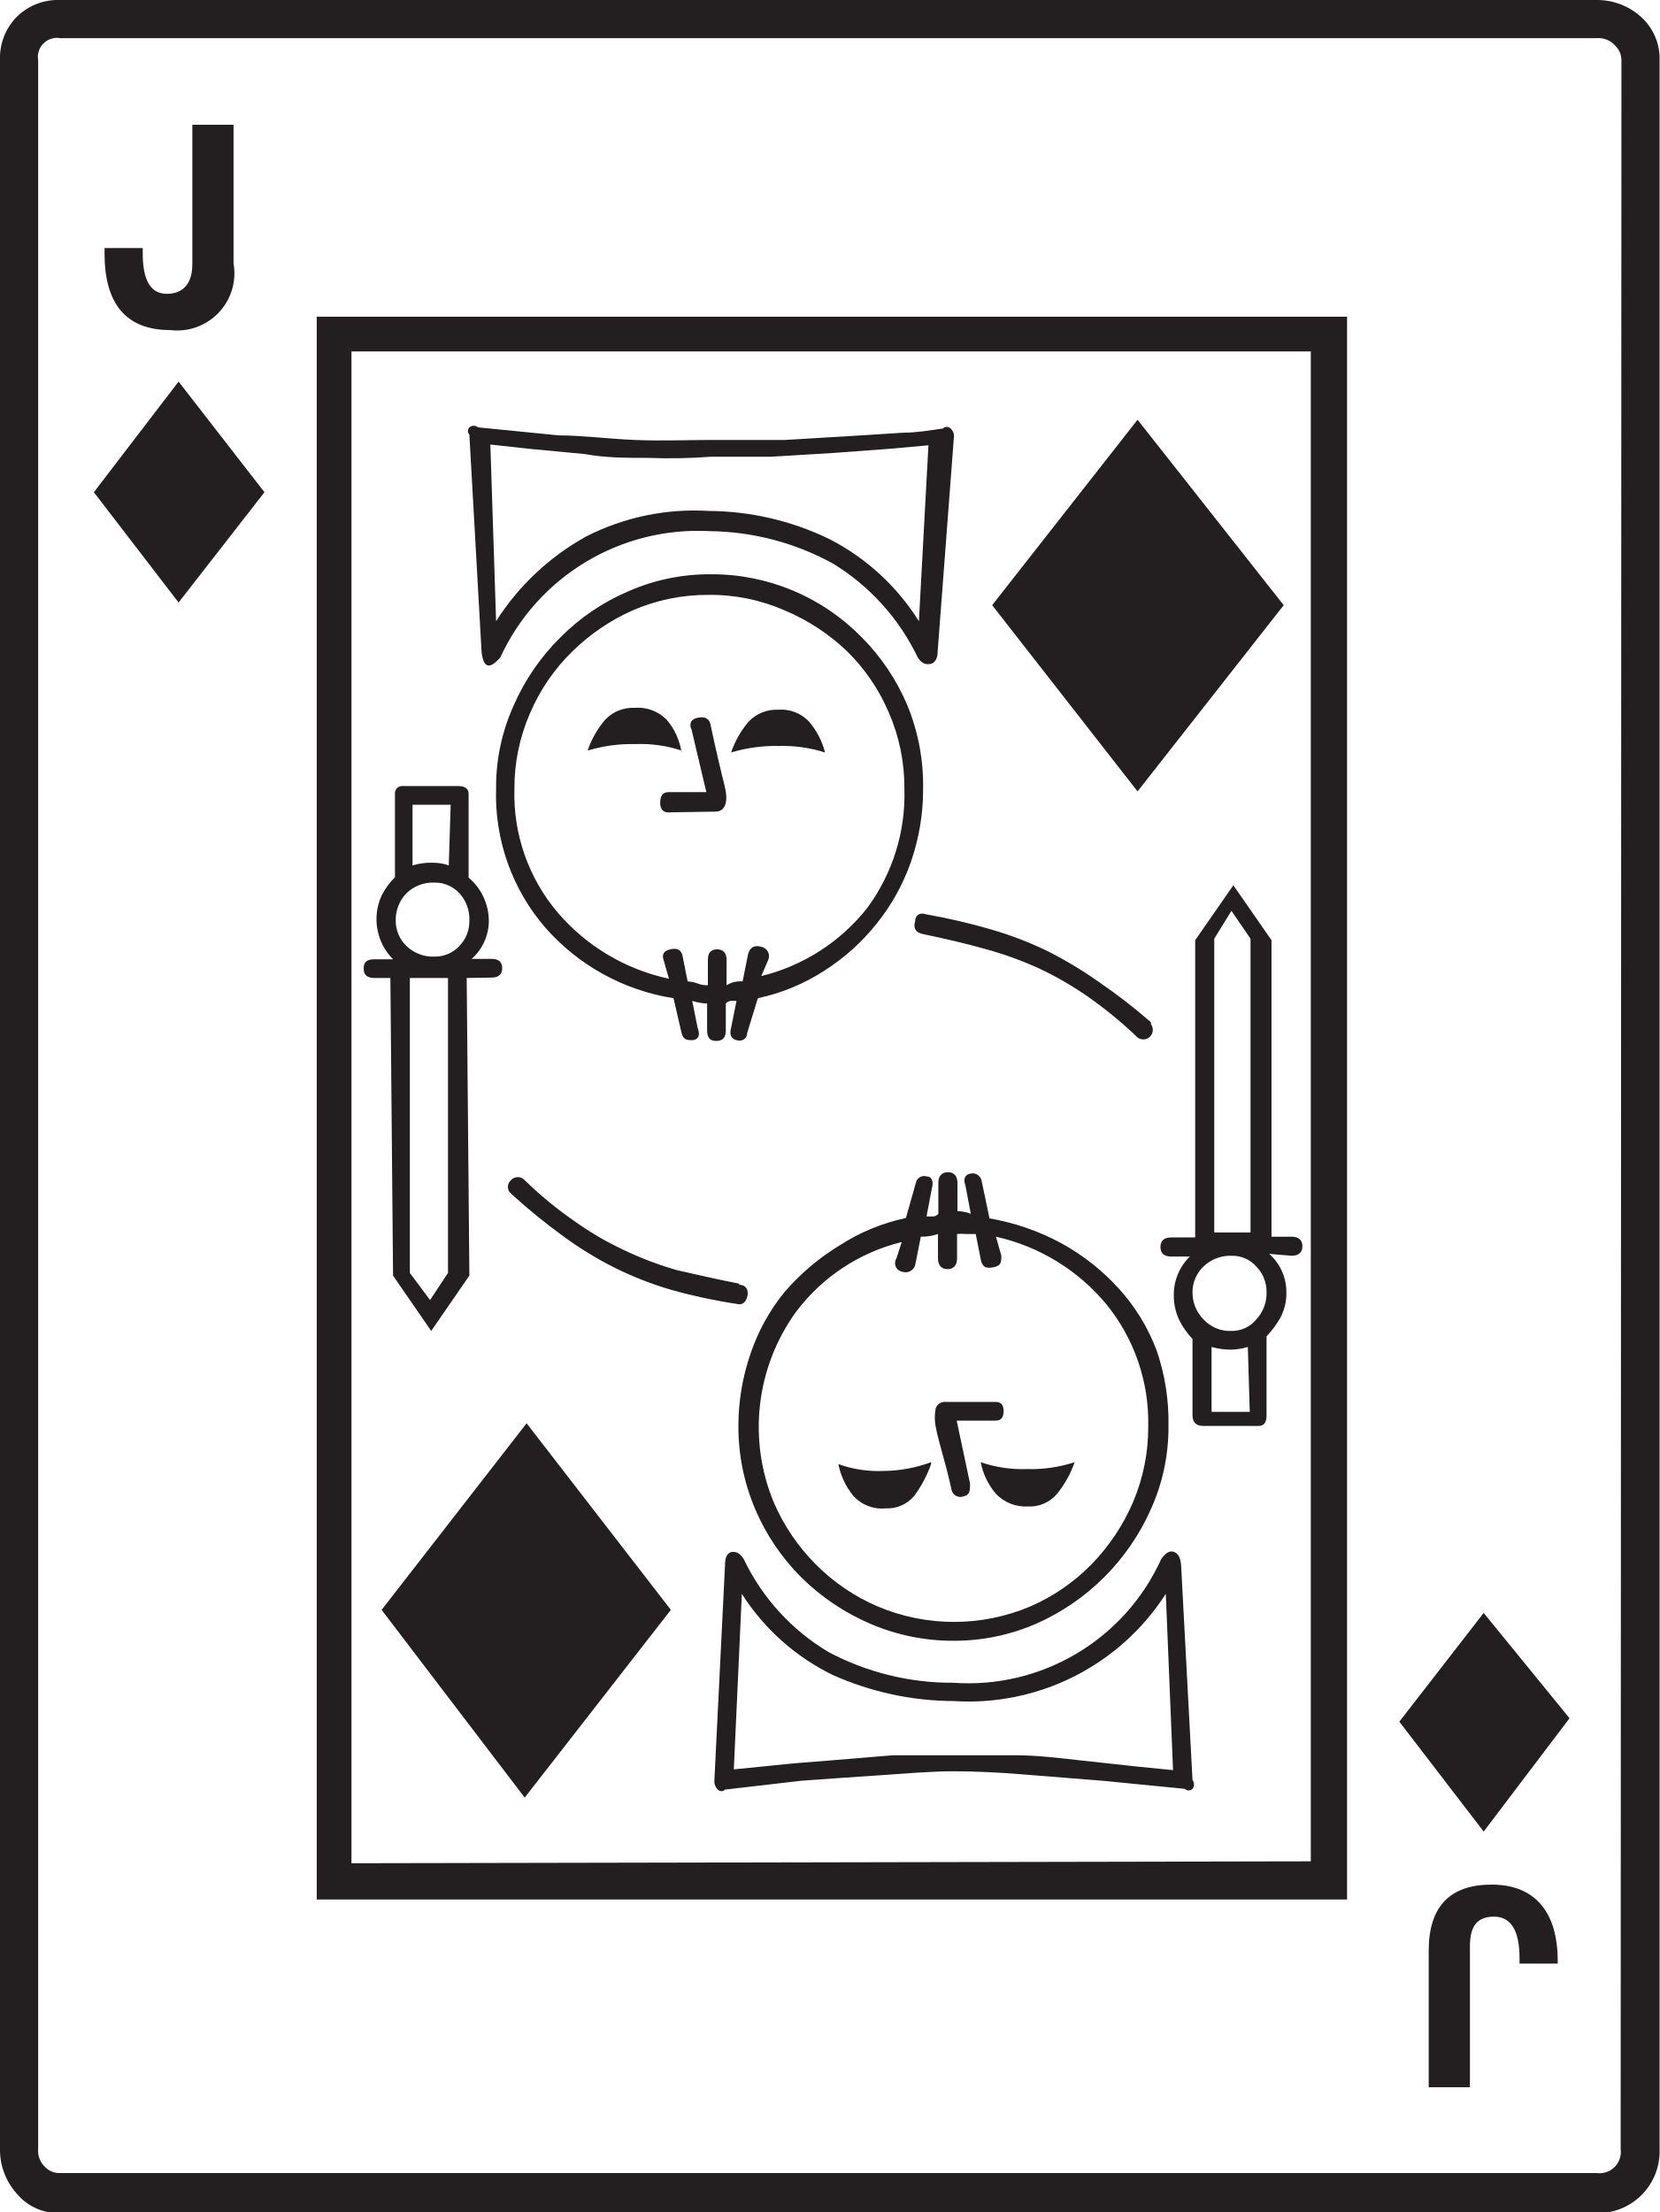
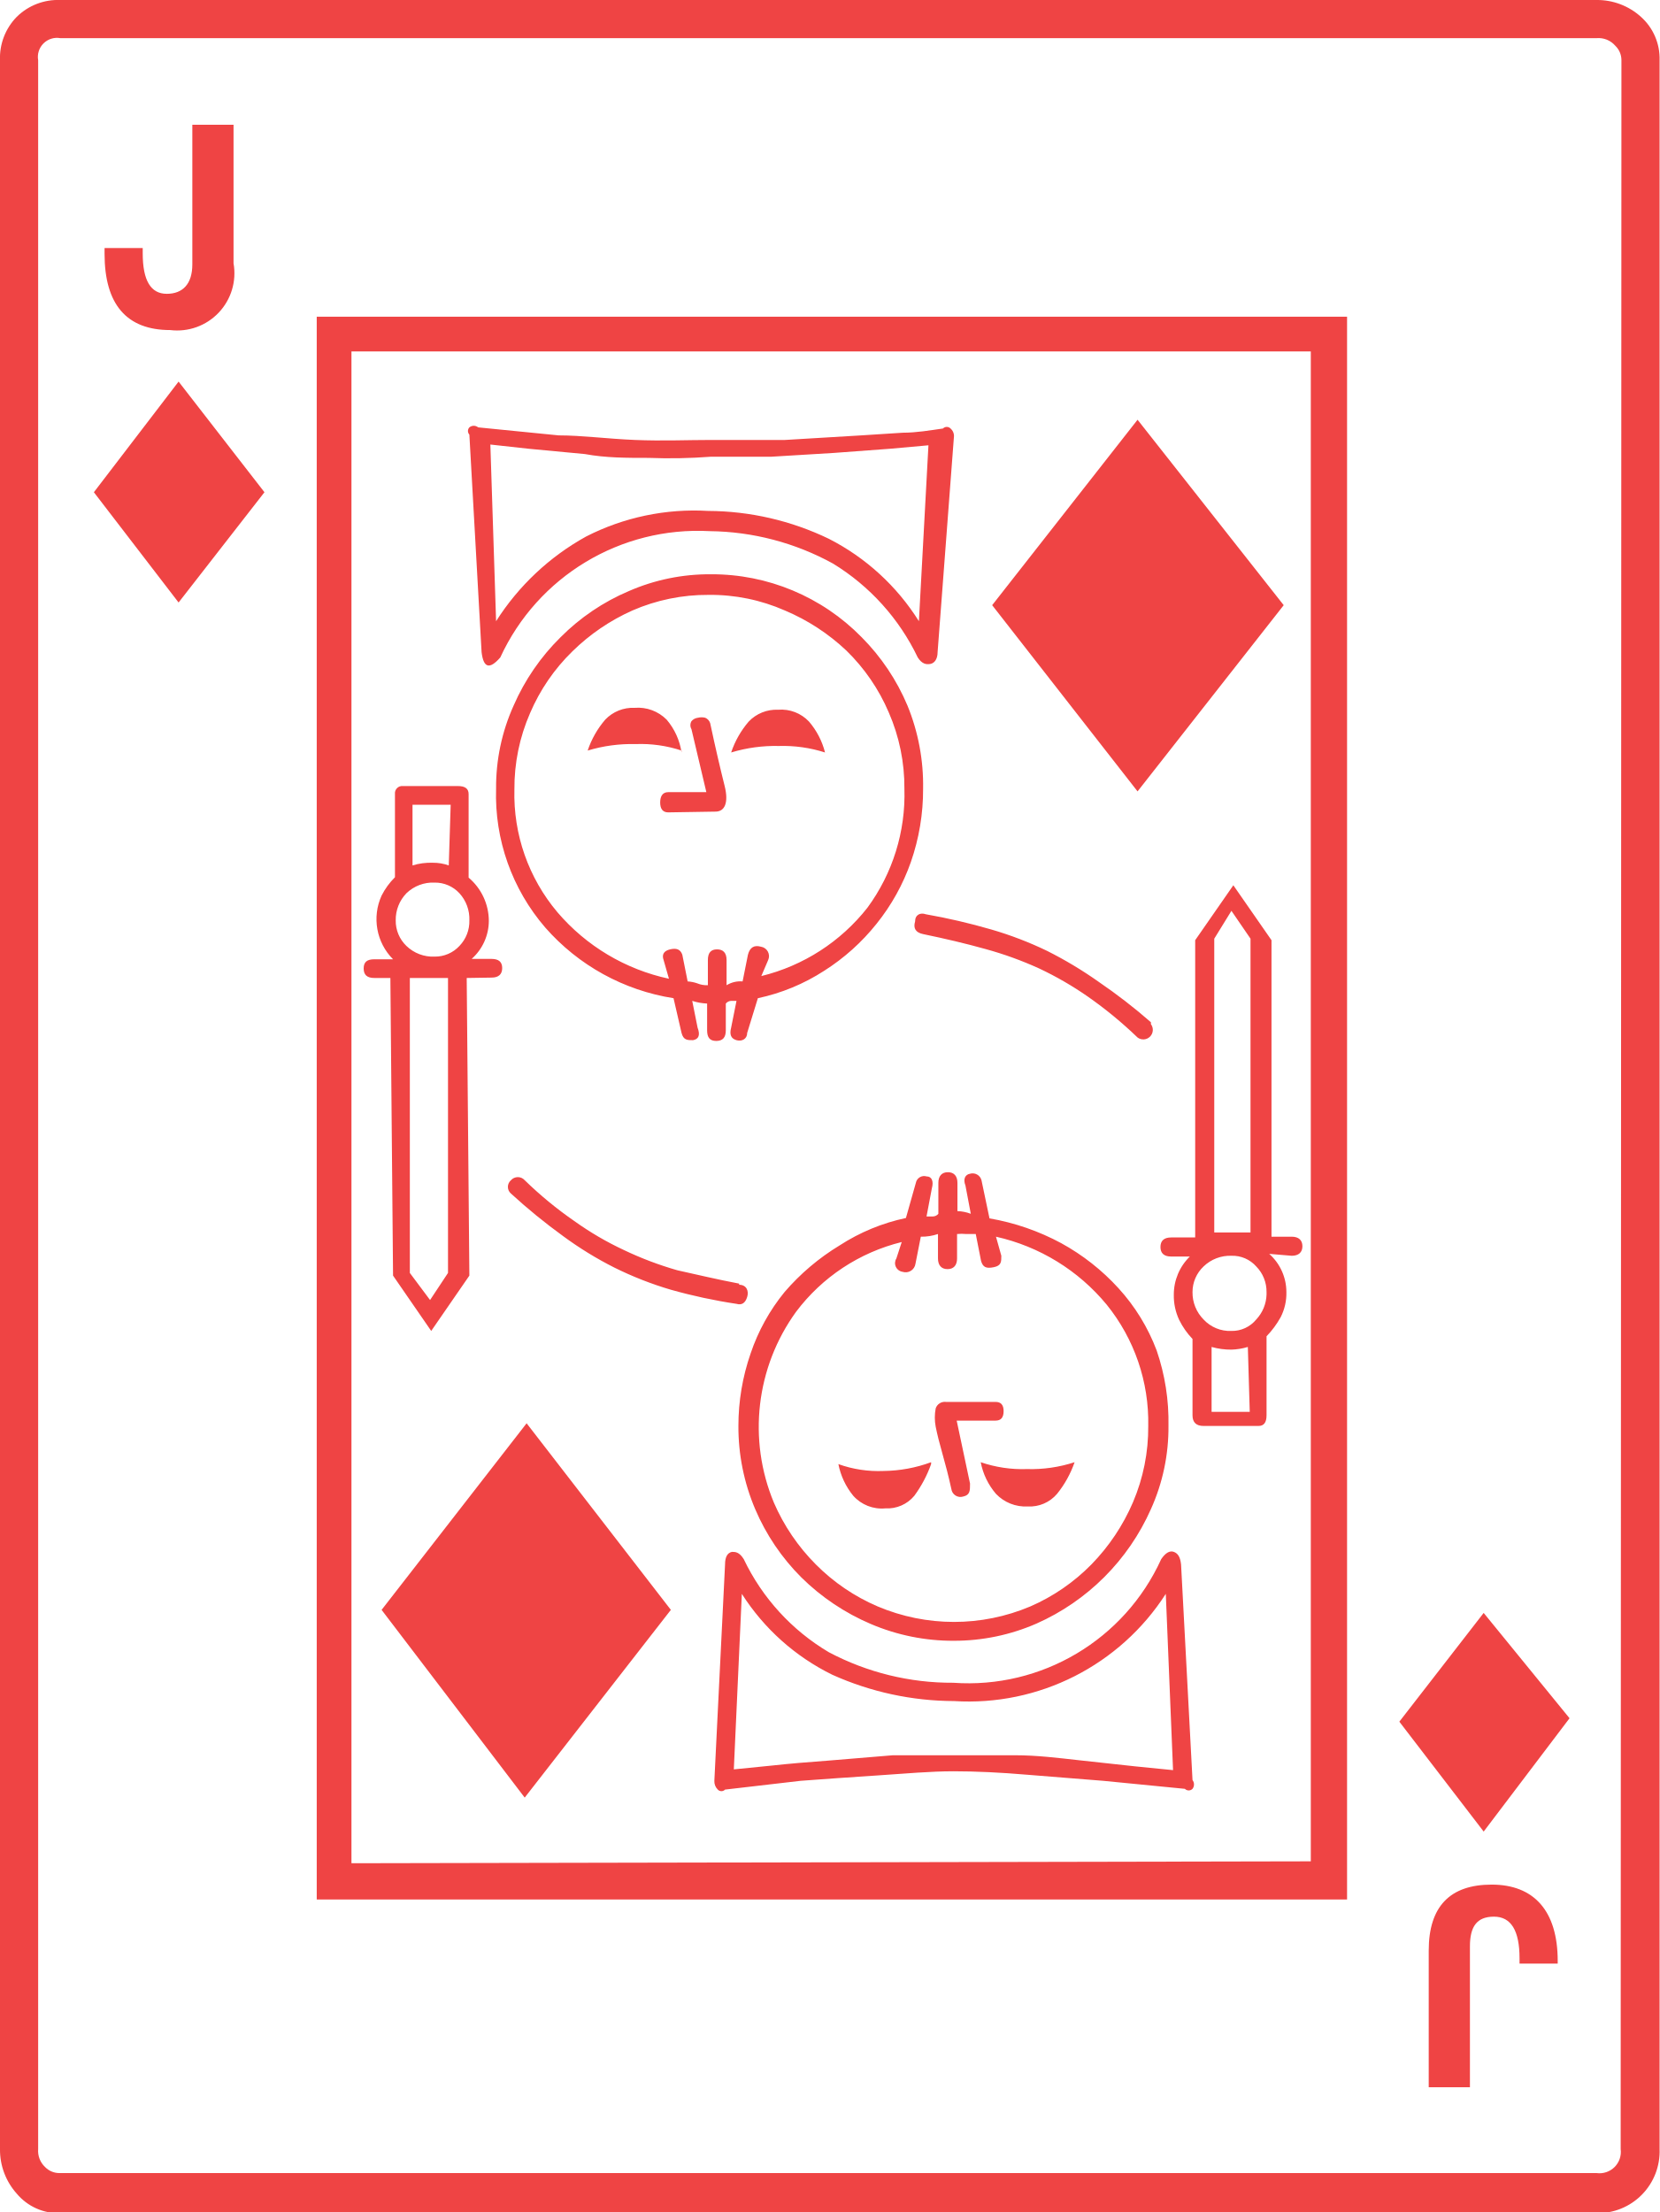
<svg xmlns="http://www.w3.org/2000/svg" viewBox="0 0 43.49 57.97">
  <g id="Layer_2" data-name="Layer 2">
    <g id="Layer_1-2" data-name="Layer 1">
-       <path d="M43.49,56.32A1.62,1.62,0,0,1,41.84,58H1.58a1.43,1.43,0,0,1-1.14-.51A1.72,1.72,0,0,1,0,56.32V1.58A1.54,1.54,0,0,1,.44.44,1.54,1.54,0,0,1,1.58,0H41.84A1.71,1.71,0,0,1,43,.44a1.47,1.47,0,0,1,.49,1.14Zm-1-54.74a.52.52,0,0,0-.16-.38A.58.58,0,0,0,41.84,1H1.58A.5.5,0,0,0,1,1.58V56.32a.58.58,0,0,0,.18.47.52.52,0,0,0,.38.16H41.84a.56.56,0,0,0,.63-.63ZM6.93,12.9,4.68,15.79,2.46,12.9,4.68,10Zm-.81-6A1.5,1.5,0,0,1,4.46,8.65c-1.14,0-1.72-.67-1.72-2V6.5h1v.14c0,.71.21,1.06.63,1.06s.67-.26.67-.77V3.27H6.12ZM35.3,49.78H8.3V8.3h27Zm-.95-1V9.21H9.21V48.83ZM12.23,25.63l.07,7.8-1,1.45-1-1.45-.07-7.8H9.81c-.19,0-.28-.08-.28-.25s.09-.24.28-.24h.49A1.49,1.49,0,0,1,10,23.47a1.85,1.85,0,0,1,.35-.48V20.81a.19.19,0,0,1,.21-.21H12c.19,0,.28.07.28.21V23a1.49,1.49,0,0,1,.53,1.13,1.34,1.34,0,0,1-.45,1h.52c.19,0,.28.08.28.24s-.09.25-.28.25Zm5.35,16.56-3.83,4.92L10,42.19l3.8-4.89ZM12.3,24.12a1,1,0,0,0-.26-.71.87.87,0,0,0-.65-.28,1,1,0,0,0-.74.28,1,1,0,0,0-.28.71.91.91,0,0,0,.28.67,1,1,0,0,0,.74.28.87.87,0,0,0,.65-.28A.93.93,0,0,0,12.3,24.12Zm-.56,9.24V25.63h-1v7.73l.53.71Zm.07-12.27h-1v1.59a1.62,1.62,0,0,1,.53-.07,1.23,1.23,0,0,1,.42.07Zm12.76-4c0,.18-.08.29-.19.31s-.22,0-.33-.17a5.84,5.84,0,0,0-2.22-2.46,6.86,6.86,0,0,0-3.23-.85,5.7,5.7,0,0,0-5.49,3.31c-.28.32-.44.28-.49-.14l-.32-5.7a.14.14,0,0,1,0-.19.18.18,0,0,1,.23,0l2.11.21c.61,0,1.27.09,2,.12s1.36,0,2,0,1.23,0,1.93,0l2-.12,1.09-.07c.35,0,.7-.06,1.05-.11a.14.14,0,0,1,.2,0,.26.26,0,0,1,.09.19Zm-.24-5.42-1,.09-1.48.11-1.65.1c-.56,0-1.09,0-1.58,0A14.21,14.21,0,0,1,17,12c-.58,0-1.13,0-1.67-.1l-1.48-.14-1-.11L13,16.28a6.55,6.55,0,0,1,2.36-2.22,6.22,6.22,0,0,1,3.2-.67,7.35,7.35,0,0,1,3.16.73,6,6,0,0,1,2.36,2.16Zm-.14,9a5.77,5.77,0,0,1-.32,1.92,5.47,5.47,0,0,1-.9,1.62,5.57,5.57,0,0,1-1.37,1.23,5.17,5.17,0,0,1-1.74.72l-.28.91c0,.16-.14.23-.28.19s-.19-.14-.14-.33l.14-.7h-.14a.19.19,0,0,0-.14.07V27c0,.19-.08.28-.25.28s-.24-.09-.24-.28v-.7a1.46,1.46,0,0,1-.39-.07l.14.7q.11.29-.12.33c-.15,0-.25,0-.3-.19l-.21-.91a5.63,5.63,0,0,1-3.36-1.85A5.31,5.31,0,0,1,13,20.67a5.2,5.2,0,0,1,.46-2.18,5.72,5.72,0,0,1,1.23-1.79,5.61,5.61,0,0,1,1.79-1.21,5.27,5.27,0,0,1,2.15-.44,5.49,5.49,0,0,1,3.95,1.65,5.63,5.63,0,0,1,1.2,1.79A5.51,5.51,0,0,1,24.19,20.67Zm-4.82,13c.19,0,.26.16.21.32s-.14.22-.28.18a13.91,13.91,0,0,1-1.72-.37,9.1,9.1,0,0,1-1.48-.58,9.41,9.41,0,0,1-1.35-.83,15.49,15.49,0,0,1-1.36-1.11.23.23,0,0,1,0-.35.24.24,0,0,1,.36,0A10.05,10.05,0,0,0,15.05,32a8.16,8.16,0,0,0,1.3.76,9,9,0,0,0,1.4.53C18.25,33.4,18.79,33.53,19.37,33.64Zm4.33-13a4.91,4.91,0,0,0-.41-2,5,5,0,0,0-1.11-1.62A5.39,5.39,0,0,0,20.57,16a4.83,4.83,0,0,0-2-.41,4.92,4.92,0,0,0-2,.41A5.36,5.36,0,0,0,15,17.07a5,5,0,0,0-1.11,1.62,4.91,4.91,0,0,0-.41,2,4.79,4.79,0,0,0,1.13,3.22,5.3,5.3,0,0,0,2.92,1.74l-.14-.49c-.05-.14,0-.24.17-.28s.27,0,.32.14l.14.7a.92.92,0,0,1,.25.05.66.66,0,0,0,.28.05v-.66c0-.19.08-.28.24-.28s.25.09.25.28v.66a.69.69,0,0,1,.42-.1l.14-.7c.05-.19.16-.26.34-.21a.25.25,0,0,1,.19.35l-.18.42a5.07,5.07,0,0,0,2.78-1.79A5,5,0,0,0,23.7,20.67Zm-5.84-1a3.4,3.4,0,0,0-1.2-.17,4,4,0,0,0-1.26.17,2.42,2.42,0,0,1,.46-.81,1,1,0,0,1,.77-.31,1.06,1.06,0,0,1,.84.31A1.71,1.71,0,0,1,17.86,19.72Zm-.35,1.62c-.14,0-.21-.09-.21-.26s.07-.27.21-.27h1l-.39-1.65a.21.21,0,0,1,0-.21.26.26,0,0,1,.17-.09.39.39,0,0,1,.19,0,.23.23,0,0,1,.13.14c.14.66.27,1.21.38,1.65s0,.67-.24.67ZM31.25,46.65a.19.19,0,0,1,0,.23.14.14,0,0,1-.2,0l-2.14-.21-2-.16c-.7-.06-1.35-.09-1.93-.09s-1.27.06-2,.11-1.36.09-2,.14L19,46.9a.13.13,0,0,1-.19,0,.3.3,0,0,1-.09-.23L19,41q0-.29.18-.33c.09,0,.19,0,.31.19a5.68,5.68,0,0,0,2.23,2.44,6.89,6.89,0,0,0,3.26.8,5.55,5.55,0,0,0,5.45-3.24c.11-.16.22-.23.33-.19s.17.14.19.33ZM21.62,19.72a3.62,3.62,0,0,0-1.21-.17,4,4,0,0,0-1.25.17,2.42,2.42,0,0,1,.46-.81,1,1,0,0,1,.77-.31,1,1,0,0,1,.81.31A2,2,0,0,1,21.62,19.72Zm8.93,22.05A6.14,6.14,0,0,1,25,44.58a7.83,7.83,0,0,1-3.19-.69,5.88,5.88,0,0,1-2.37-2.12l-.21,4.6,1-.1c.45-.05.94-.09,1.48-.13L23.4,46,25,46l1.6,0c.57,0,1.13.07,1.67.13l1.47.16,1,.1Zm.07-4.4a5.2,5.2,0,0,1-.46,2.18,5.89,5.89,0,0,1-3,3A5.39,5.39,0,0,1,25,43a5.48,5.48,0,0,1-2.18-.44A5.85,5.85,0,0,1,21,41.34a5.66,5.66,0,0,1-1.21-1.79,5.51,5.51,0,0,1-.44-2.18,5.79,5.79,0,0,1,.32-1.9,5.14,5.14,0,0,1,.89-1.61A6,6,0,0,1,22,32.64a5.17,5.17,0,0,1,1.74-.72L24,31a.22.22,0,0,1,.28-.17c.14,0,.19.13.14.31l-.14.74h.16a.19.19,0,0,0,.15-.07V31c0-.18.09-.28.25-.28s.25.1.25.28v.74a1.07,1.07,0,0,1,.35.07l-.14-.74c-.07-.18,0-.29.12-.31a.24.24,0,0,1,.3.17l.21,1a6.16,6.16,0,0,1,1.88.65,5.8,5.8,0,0,1,1.5,1.18,5.07,5.07,0,0,1,1,1.63A5.75,5.75,0,0,1,30.62,37.37Zm-.53,0A4.9,4.9,0,0,0,29,34.19a5.25,5.25,0,0,0-2.9-1.78l.14.5c0,.16,0,.26-.2.3s-.28,0-.33-.16l-.14-.71-.25,0a1.2,1.2,0,0,0-.24,0v.64c0,.18-.09.28-.25.28s-.25-.1-.25-.28v-.64a1.33,1.33,0,0,1-.45.07l-.14.71a.26.26,0,0,1-.34.21.23.23,0,0,1-.16-.35l.14-.43a4.94,4.94,0,0,0-2.77,1.83,5.15,5.15,0,0,0-.58,5A5.24,5.24,0,0,0,21.38,41,5.12,5.12,0,0,0,23,42.1a5.13,5.13,0,0,0,4,0A5.08,5.08,0,0,0,28.6,41a5.36,5.36,0,0,0,1.09-1.63A5,5,0,0,0,30.09,37.37Zm-5.69,1a3.24,3.24,0,0,1-.44.83.92.92,0,0,1-.76.33,1,1,0,0,1-.84-.33,1.88,1.88,0,0,1-.39-.83,3.11,3.11,0,0,0,1.18.18A3.71,3.71,0,0,0,24.4,38.32Zm5.76-11.53a.25.25,0,0,1-.35.35,10.78,10.78,0,0,0-1.3-1.07,8.8,8.8,0,0,0-1.28-.74,9.35,9.35,0,0,0-1.41-.51c-.5-.14-1.05-.27-1.63-.39q-.29-.06-.21-.33c0-.18.14-.24.28-.19a16.26,16.26,0,0,1,1.72.4,9.4,9.4,0,0,1,1.46.56,10.49,10.49,0,0,1,1.35.81A14.51,14.51,0,0,1,30.16,26.79ZM25.07,37.23l.35,1.65c0,.19,0,.3-.18.34a.24.24,0,0,1-.31-.2c-.07-.32-.15-.63-.23-.91s-.14-.52-.18-.72a1.27,1.27,0,0,1,0-.48.25.25,0,0,1,.27-.17h1.3q.21,0,.21.24c0,.17-.07.25-.21.25Zm3.09,1.09a2.75,2.75,0,0,1-.46.83.94.94,0,0,1-.77.33,1.07,1.07,0,0,1-.83-.33,1.79,1.79,0,0,1-.4-.83,3.36,3.36,0,0,0,1.21.18A3.67,3.67,0,0,0,28.16,38.32Zm5.48-22.46-3.83,4.88L26,15.86,29.81,11Zm-.38,17a1.34,1.34,0,0,1,.45,1,1.37,1.37,0,0,1-.15.66,2.4,2.4,0,0,1-.37.5v2.07c0,.19-.07.28-.21.28H31.54c-.19,0-.29-.09-.29-.28V35.09a2,2,0,0,1-.35-.5,1.49,1.49,0,0,1-.14-.66,1.39,1.39,0,0,1,.42-1h-.49c-.19,0-.28-.09-.28-.25s.09-.25.28-.25h.63V24.64l1-1.44,1,1.44v7.77h.53c.18,0,.28.09.28.25s-.1.25-.28.25Zm-.07,1a.94.94,0,0,0-.27-.67.83.83,0,0,0-.65-.28,1,1,0,0,0-.73.28.92.92,0,0,0-.29.67,1,1,0,0,0,.29.72.94.94,0,0,0,.73.3.82.82,0,0,0,.65-.3A1,1,0,0,0,33.19,33.93Zm-.49,1.44a1.68,1.68,0,0,1-.43.07,1.87,1.87,0,0,1-.52-.07V37h1Zm.07-3v-7.7l-.5-.73-.45.73v7.7Zm8.36,12.73L38.88,48l-2.21-2.88,2.21-2.85Zm-.31,6.43h-1v-.14c0-.72-.22-1.09-.67-1.09s-.63.26-.63.78v3.69H37.44V51.12c0-1.15.55-1.73,1.65-1.73s1.73.68,1.73,2Z" style="fill: #231f20" />
+       <path d="M43.49,56.32A1.62,1.62,0,0,1,41.84,58H1.58a1.43,1.43,0,0,1-1.14-.51A1.72,1.72,0,0,1,0,56.32V1.58A1.54,1.54,0,0,1,.44.44,1.54,1.54,0,0,1,1.58,0H41.84A1.71,1.71,0,0,1,43,.44a1.47,1.47,0,0,1,.49,1.14Zm-1-54.74a.52.52,0,0,0-.16-.38A.58.58,0,0,0,41.84,1H1.58A.5.5,0,0,0,1,1.58V56.32a.58.58,0,0,0,.18.47.52.52,0,0,0,.38.16H41.84a.56.56,0,0,0,.63-.63ZM6.93,12.9,4.68,15.79,2.46,12.9,4.68,10Zm-.81-6A1.5,1.5,0,0,1,4.46,8.65c-1.14,0-1.72-.67-1.72-2V6.5h1v.14c0,.71.21,1.06.63,1.06s.67-.26.67-.77V3.27H6.12ZM35.3,49.78H8.3V8.3h27Zm-.95-1V9.21H9.21V48.83ZM12.23,25.63l.07,7.8-1,1.45-1-1.45-.07-7.8H9.81c-.19,0-.28-.08-.28-.25s.09-.24.28-.24h.49A1.49,1.49,0,0,1,10,23.47a1.85,1.85,0,0,1,.35-.48V20.81a.19.19,0,0,1,.21-.21H12c.19,0,.28.07.28.21V23a1.49,1.49,0,0,1,.53,1.13,1.34,1.34,0,0,1-.45,1h.52c.19,0,.28.08.28.24s-.09.25-.28.25Zm5.35,16.56-3.83,4.92L10,42.19l3.8-4.89ZM12.3,24.12a1,1,0,0,0-.26-.71.87.87,0,0,0-.65-.28,1,1,0,0,0-.74.28,1,1,0,0,0-.28.71.91.91,0,0,0,.28.67,1,1,0,0,0,.74.28.87.87,0,0,0,.65-.28A.93.93,0,0,0,12.3,24.12Zm-.56,9.24V25.63h-1v7.73l.53.71Zm.07-12.27h-1v1.59a1.62,1.62,0,0,1,.53-.07,1.23,1.23,0,0,1,.42.07Zm12.76-4c0,.18-.08.29-.19.31s-.22,0-.33-.17a5.84,5.84,0,0,0-2.22-2.46,6.86,6.86,0,0,0-3.23-.85,5.7,5.7,0,0,0-5.49,3.31c-.28.32-.44.28-.49-.14l-.32-5.7a.14.14,0,0,1,0-.19.18.18,0,0,1,.23,0l2.11.21c.61,0,1.27.09,2,.12s1.36,0,2,0,1.23,0,1.93,0l2-.12,1.09-.07c.35,0,.7-.06,1.05-.11a.14.14,0,0,1,.2,0,.26.26,0,0,1,.09.19Zm-.24-5.42-1,.09-1.48.11-1.65.1c-.56,0-1.09,0-1.58,0A14.21,14.21,0,0,1,17,12c-.58,0-1.13,0-1.67-.1l-1.48-.14-1-.11L13,16.28a6.55,6.55,0,0,1,2.36-2.22,6.22,6.22,0,0,1,3.2-.67,7.35,7.35,0,0,1,3.16.73,6,6,0,0,1,2.36,2.16Zm-.14,9a5.77,5.77,0,0,1-.32,1.92,5.47,5.47,0,0,1-.9,1.62,5.57,5.57,0,0,1-1.37,1.23,5.17,5.17,0,0,1-1.74.72l-.28.91c0,.16-.14.23-.28.19s-.19-.14-.14-.33l.14-.7h-.14a.19.19,0,0,0-.14.07V27c0,.19-.08.28-.25.28s-.24-.09-.24-.28v-.7a1.46,1.46,0,0,1-.39-.07l.14.7q.11.29-.12.33c-.15,0-.25,0-.3-.19l-.21-.91a5.63,5.63,0,0,1-3.36-1.85A5.31,5.31,0,0,1,13,20.67a5.2,5.2,0,0,1,.46-2.18,5.72,5.72,0,0,1,1.23-1.79,5.61,5.61,0,0,1,1.79-1.21,5.27,5.27,0,0,1,2.15-.44,5.49,5.49,0,0,1,3.95,1.65,5.63,5.63,0,0,1,1.2,1.79A5.51,5.51,0,0,1,24.19,20.67Zm-4.82,13c.19,0,.26.16.21.32s-.14.22-.28.18a13.91,13.91,0,0,1-1.72-.37,9.1,9.1,0,0,1-1.48-.58,9.41,9.41,0,0,1-1.35-.83,15.49,15.49,0,0,1-1.36-1.11.23.23,0,0,1,0-.35.24.24,0,0,1,.36,0A10.05,10.05,0,0,0,15.05,32a8.16,8.16,0,0,0,1.3.76,9,9,0,0,0,1.4.53C18.25,33.4,18.79,33.53,19.37,33.64Zm4.33-13a4.91,4.91,0,0,0-.41-2,5,5,0,0,0-1.11-1.62A5.39,5.39,0,0,0,20.57,16a4.83,4.83,0,0,0-2-.41,4.92,4.92,0,0,0-2,.41A5.36,5.36,0,0,0,15,17.07a5,5,0,0,0-1.11,1.62,4.91,4.91,0,0,0-.41,2,4.79,4.79,0,0,0,1.13,3.22,5.3,5.3,0,0,0,2.92,1.74l-.14-.49c-.05-.14,0-.24.17-.28s.27,0,.32.14l.14.7a.92.92,0,0,1,.25.05.66.66,0,0,0,.28.05v-.66c0-.19.08-.28.24-.28s.25.09.25.28v.66a.69.69,0,0,1,.42-.1l.14-.7c.05-.19.16-.26.34-.21a.25.25,0,0,1,.19.35l-.18.42a5.07,5.07,0,0,0,2.78-1.79A5,5,0,0,0,23.7,20.67Zm-5.84-1a3.4,3.4,0,0,0-1.2-.17,4,4,0,0,0-1.26.17,2.42,2.42,0,0,1,.46-.81,1,1,0,0,1,.77-.31,1.06,1.06,0,0,1,.84.31A1.71,1.71,0,0,1,17.86,19.72Zm-.35,1.62c-.14,0-.21-.09-.21-.26s.07-.27.21-.27h1l-.39-1.65a.21.21,0,0,1,0-.21.26.26,0,0,1,.17-.09.39.39,0,0,1,.19,0,.23.23,0,0,1,.13.14c.14.66.27,1.21.38,1.65s0,.67-.24.67ZM31.25,46.65a.19.19,0,0,1,0,.23.14.14,0,0,1-.2,0l-2.14-.21-2-.16c-.7-.06-1.35-.09-1.93-.09s-1.27.06-2,.11-1.36.09-2,.14L19,46.9a.13.13,0,0,1-.19,0,.3.3,0,0,1-.09-.23L19,41q0-.29.18-.33c.09,0,.19,0,.31.19a5.68,5.68,0,0,0,2.23,2.44,6.89,6.89,0,0,0,3.26.8,5.55,5.55,0,0,0,5.45-3.24c.11-.16.22-.23.33-.19s.17.14.19.33ZM21.62,19.72a3.62,3.62,0,0,0-1.21-.17,4,4,0,0,0-1.25.17,2.42,2.42,0,0,1,.46-.81,1,1,0,0,1,.77-.31,1,1,0,0,1,.81.31A2,2,0,0,1,21.62,19.72Zm8.93,22.05A6.14,6.14,0,0,1,25,44.58a7.83,7.83,0,0,1-3.19-.69,5.88,5.88,0,0,1-2.37-2.12l-.21,4.6,1-.1c.45-.05.94-.09,1.48-.13L23.4,46,25,46l1.6,0c.57,0,1.13.07,1.67.13l1.47.16,1,.1Zm.07-4.4a5.2,5.2,0,0,1-.46,2.18,5.89,5.89,0,0,1-3,3A5.39,5.39,0,0,1,25,43a5.48,5.48,0,0,1-2.18-.44A5.85,5.85,0,0,1,21,41.34a5.66,5.66,0,0,1-1.21-1.79,5.51,5.51,0,0,1-.44-2.18,5.79,5.79,0,0,1,.32-1.9,5.14,5.14,0,0,1,.89-1.61A6,6,0,0,1,22,32.64a5.17,5.17,0,0,1,1.74-.72L24,31a.22.22,0,0,1,.28-.17c.14,0,.19.13.14.31l-.14.74h.16a.19.19,0,0,0,.15-.07V31c0-.18.09-.28.25-.28s.25.1.25.28v.74a1.07,1.07,0,0,1,.35.07l-.14-.74c-.07-.18,0-.29.12-.31a.24.24,0,0,1,.3.17l.21,1a6.16,6.16,0,0,1,1.88.65,5.8,5.8,0,0,1,1.5,1.18,5.07,5.07,0,0,1,1,1.63A5.75,5.75,0,0,1,30.62,37.37Zm-.53,0A4.9,4.9,0,0,0,29,34.19a5.25,5.25,0,0,0-2.9-1.78l.14.5c0,.16,0,.26-.2.3s-.28,0-.33-.16l-.14-.71-.25,0a1.2,1.2,0,0,0-.24,0v.64c0,.18-.09.28-.25.28s-.25-.1-.25-.28v-.64a1.33,1.33,0,0,1-.45.07l-.14.71a.26.26,0,0,1-.34.21.23.23,0,0,1-.16-.35l.14-.43a4.94,4.94,0,0,0-2.77,1.83,5.15,5.15,0,0,0-.58,5A5.24,5.24,0,0,0,21.38,41,5.12,5.12,0,0,0,23,42.1a5.13,5.13,0,0,0,4,0A5.08,5.08,0,0,0,28.6,41a5.36,5.36,0,0,0,1.09-1.63A5,5,0,0,0,30.09,37.37Zm-5.69,1a3.24,3.24,0,0,1-.44.83.92.92,0,0,1-.76.33,1,1,0,0,1-.84-.33,1.88,1.88,0,0,1-.39-.83,3.11,3.11,0,0,0,1.18.18A3.71,3.71,0,0,0,24.4,38.32Zm5.76-11.53a.25.25,0,0,1-.35.35,10.78,10.78,0,0,0-1.3-1.07,8.8,8.8,0,0,0-1.28-.74,9.35,9.35,0,0,0-1.41-.51c-.5-.14-1.05-.27-1.63-.39q-.29-.06-.21-.33c0-.18.14-.24.28-.19a16.26,16.26,0,0,1,1.72.4,9.4,9.4,0,0,1,1.46.56,10.49,10.49,0,0,1,1.35.81A14.51,14.51,0,0,1,30.16,26.79ZM25.07,37.23l.35,1.65c0,.19,0,.3-.18.34a.24.24,0,0,1-.31-.2c-.07-.32-.15-.63-.23-.91s-.14-.52-.18-.72a1.27,1.27,0,0,1,0-.48.25.25,0,0,1,.27-.17h1.3q.21,0,.21.24c0,.17-.07.25-.21.25Zm3.09,1.09a2.75,2.75,0,0,1-.46.83.94.94,0,0,1-.77.33,1.07,1.07,0,0,1-.83-.33,1.79,1.79,0,0,1-.4-.83,3.36,3.36,0,0,0,1.21.18A3.67,3.67,0,0,0,28.16,38.32Zm5.48-22.46-3.83,4.88L26,15.86,29.81,11Zm-.38,17a1.34,1.34,0,0,1,.45,1,1.37,1.37,0,0,1-.15.66,2.4,2.4,0,0,1-.37.5v2.07c0,.19-.07.28-.21.28H31.54c-.19,0-.29-.09-.29-.28V35.09a2,2,0,0,1-.35-.5,1.49,1.49,0,0,1-.14-.66,1.39,1.39,0,0,1,.42-1h-.49c-.19,0-.28-.09-.28-.25s.09-.25.28-.25h.63V24.64l1-1.44,1,1.44v7.77h.53c.18,0,.28.09.28.25s-.1.25-.28.25Zm-.07,1a.94.94,0,0,0-.27-.67.83.83,0,0,0-.65-.28,1,1,0,0,0-.73.28.92.92,0,0,0-.29.67,1,1,0,0,0,.29.72.94.94,0,0,0,.73.3.82.82,0,0,0,.65-.3A1,1,0,0,0,33.19,33.93Zm-.49,1.44a1.68,1.68,0,0,1-.43.07,1.87,1.87,0,0,1-.52-.07V37h1Zm.07-3v-7.7l-.5-.73-.45.73v7.7Zm8.36,12.73L38.88,48l-2.21-2.88,2.21-2.85Zm-.31,6.43h-1v-.14c0-.72-.22-1.09-.67-1.09s-.63.26-.63.78v3.69H37.44V51.12c0-1.15.55-1.73,1.65-1.73s1.73.68,1.73,2Z" style="fill: #ef4444" />
    </g>
  </g>
</svg>
